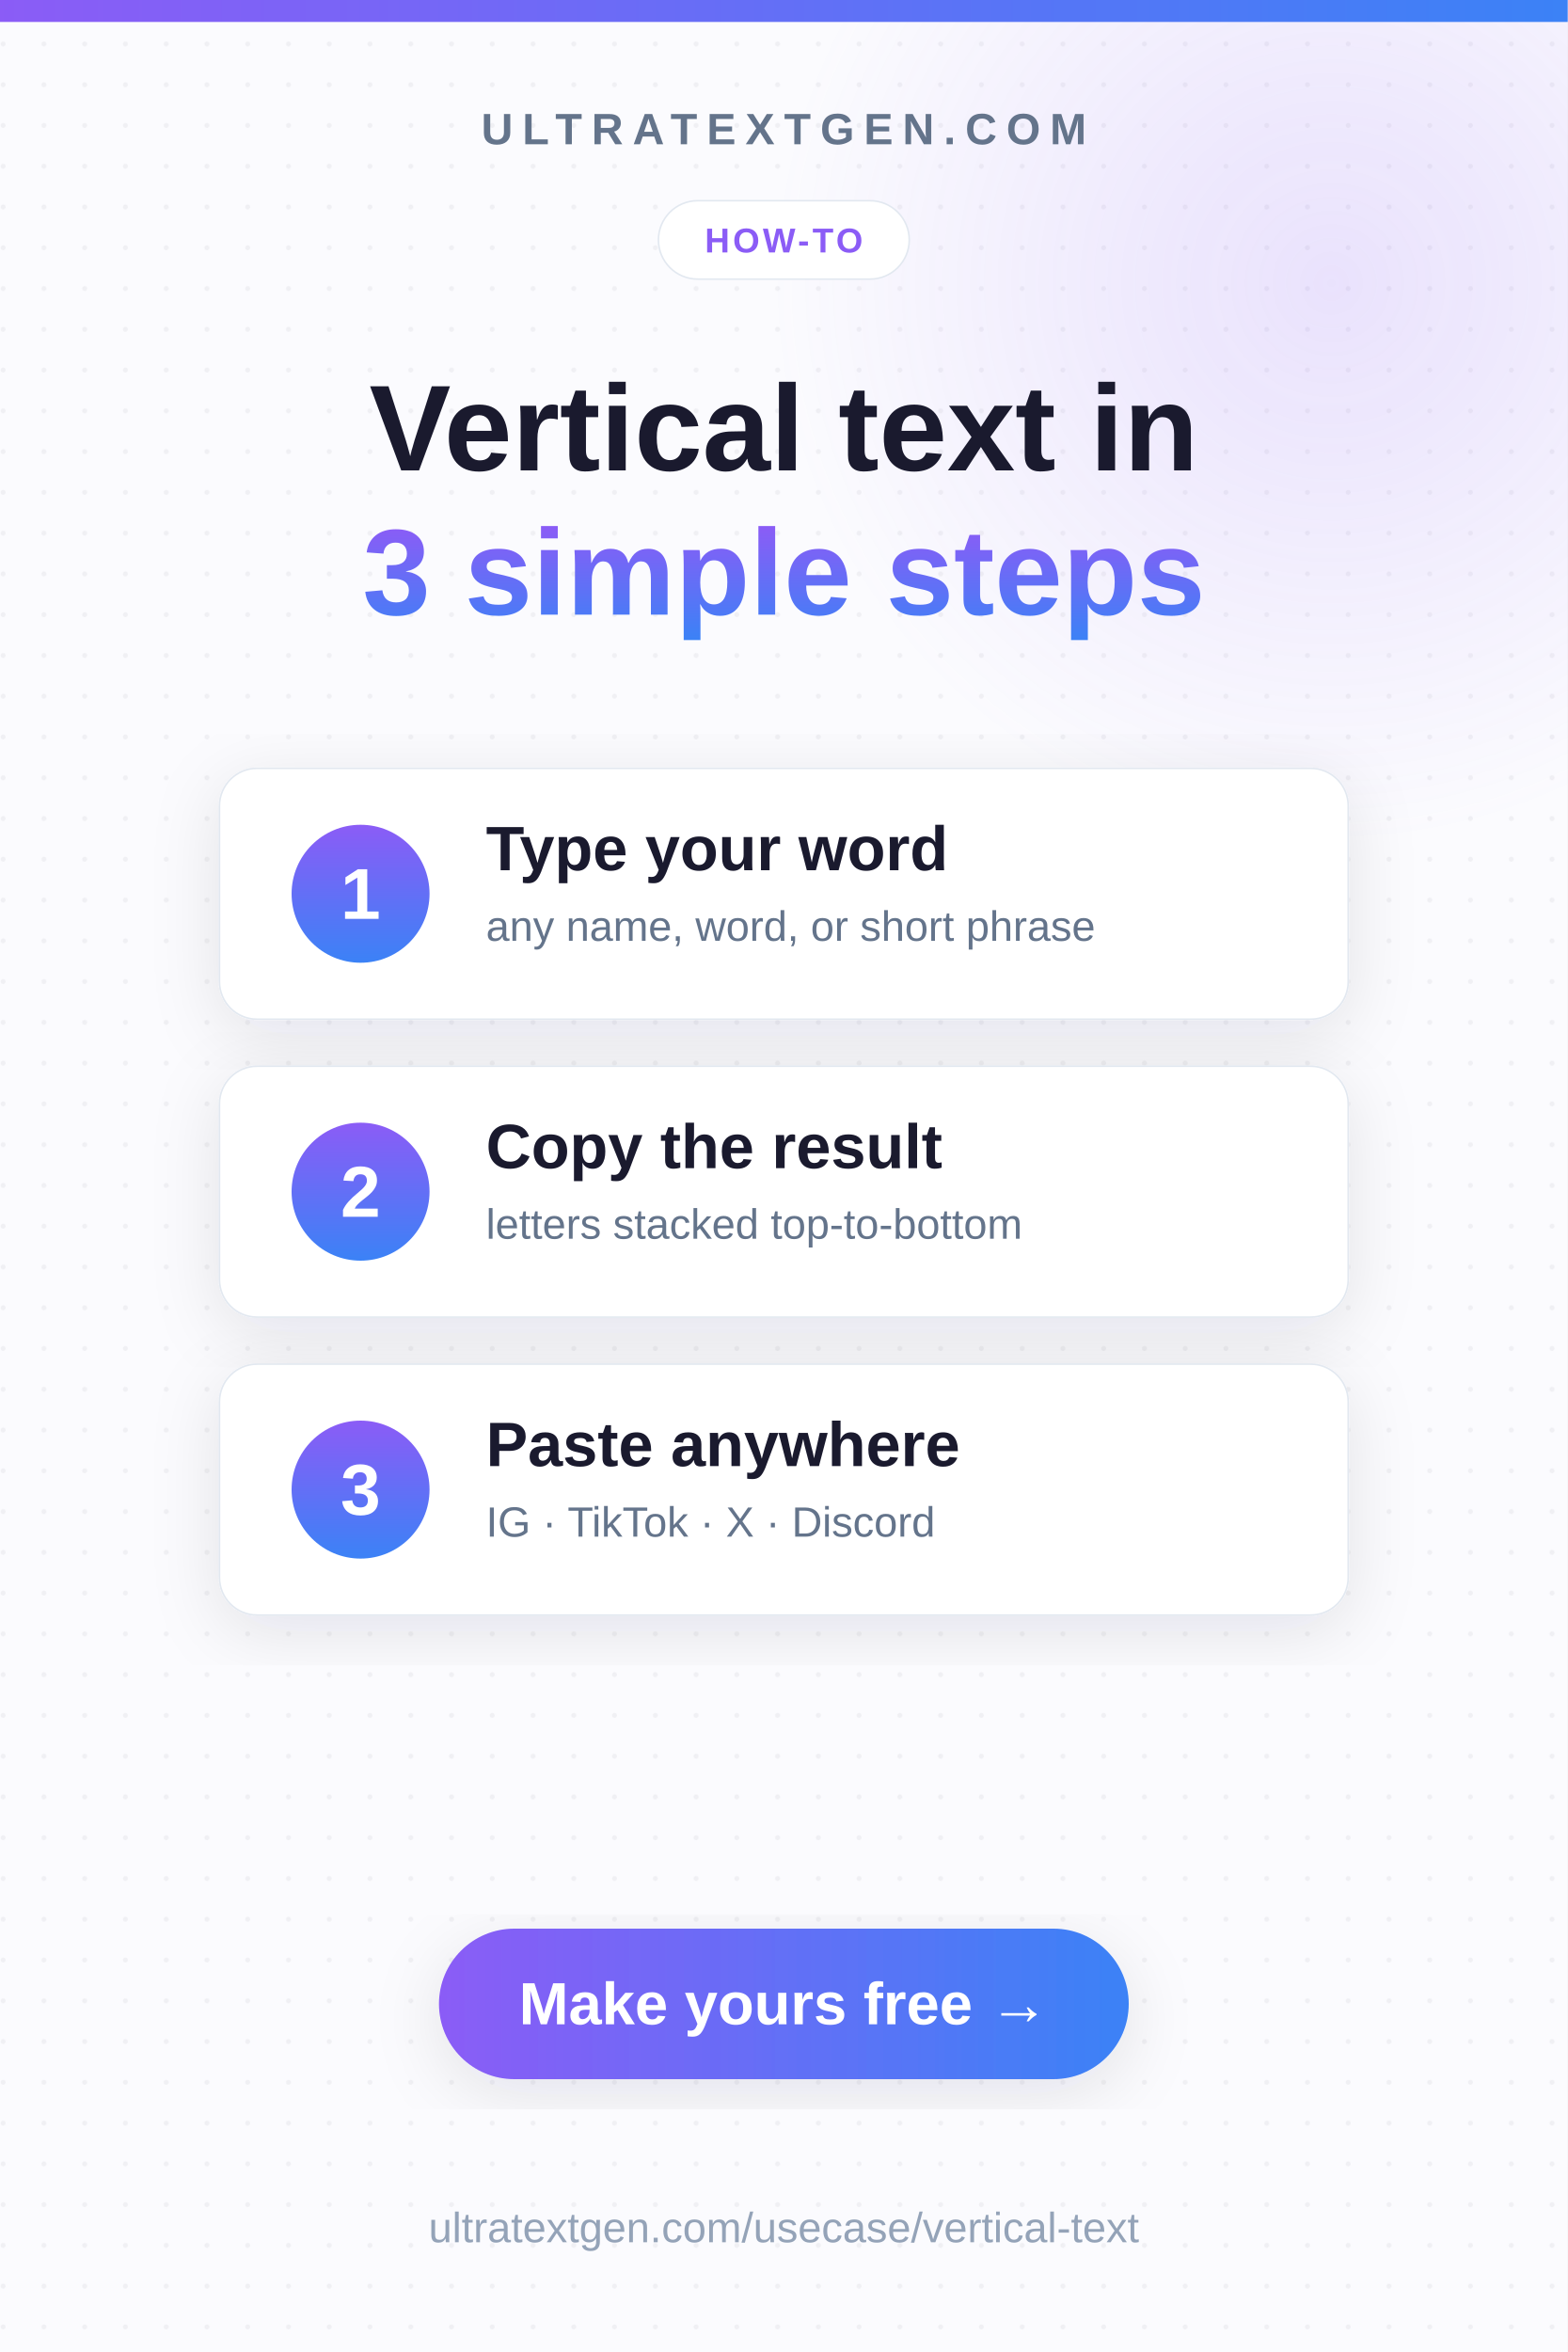
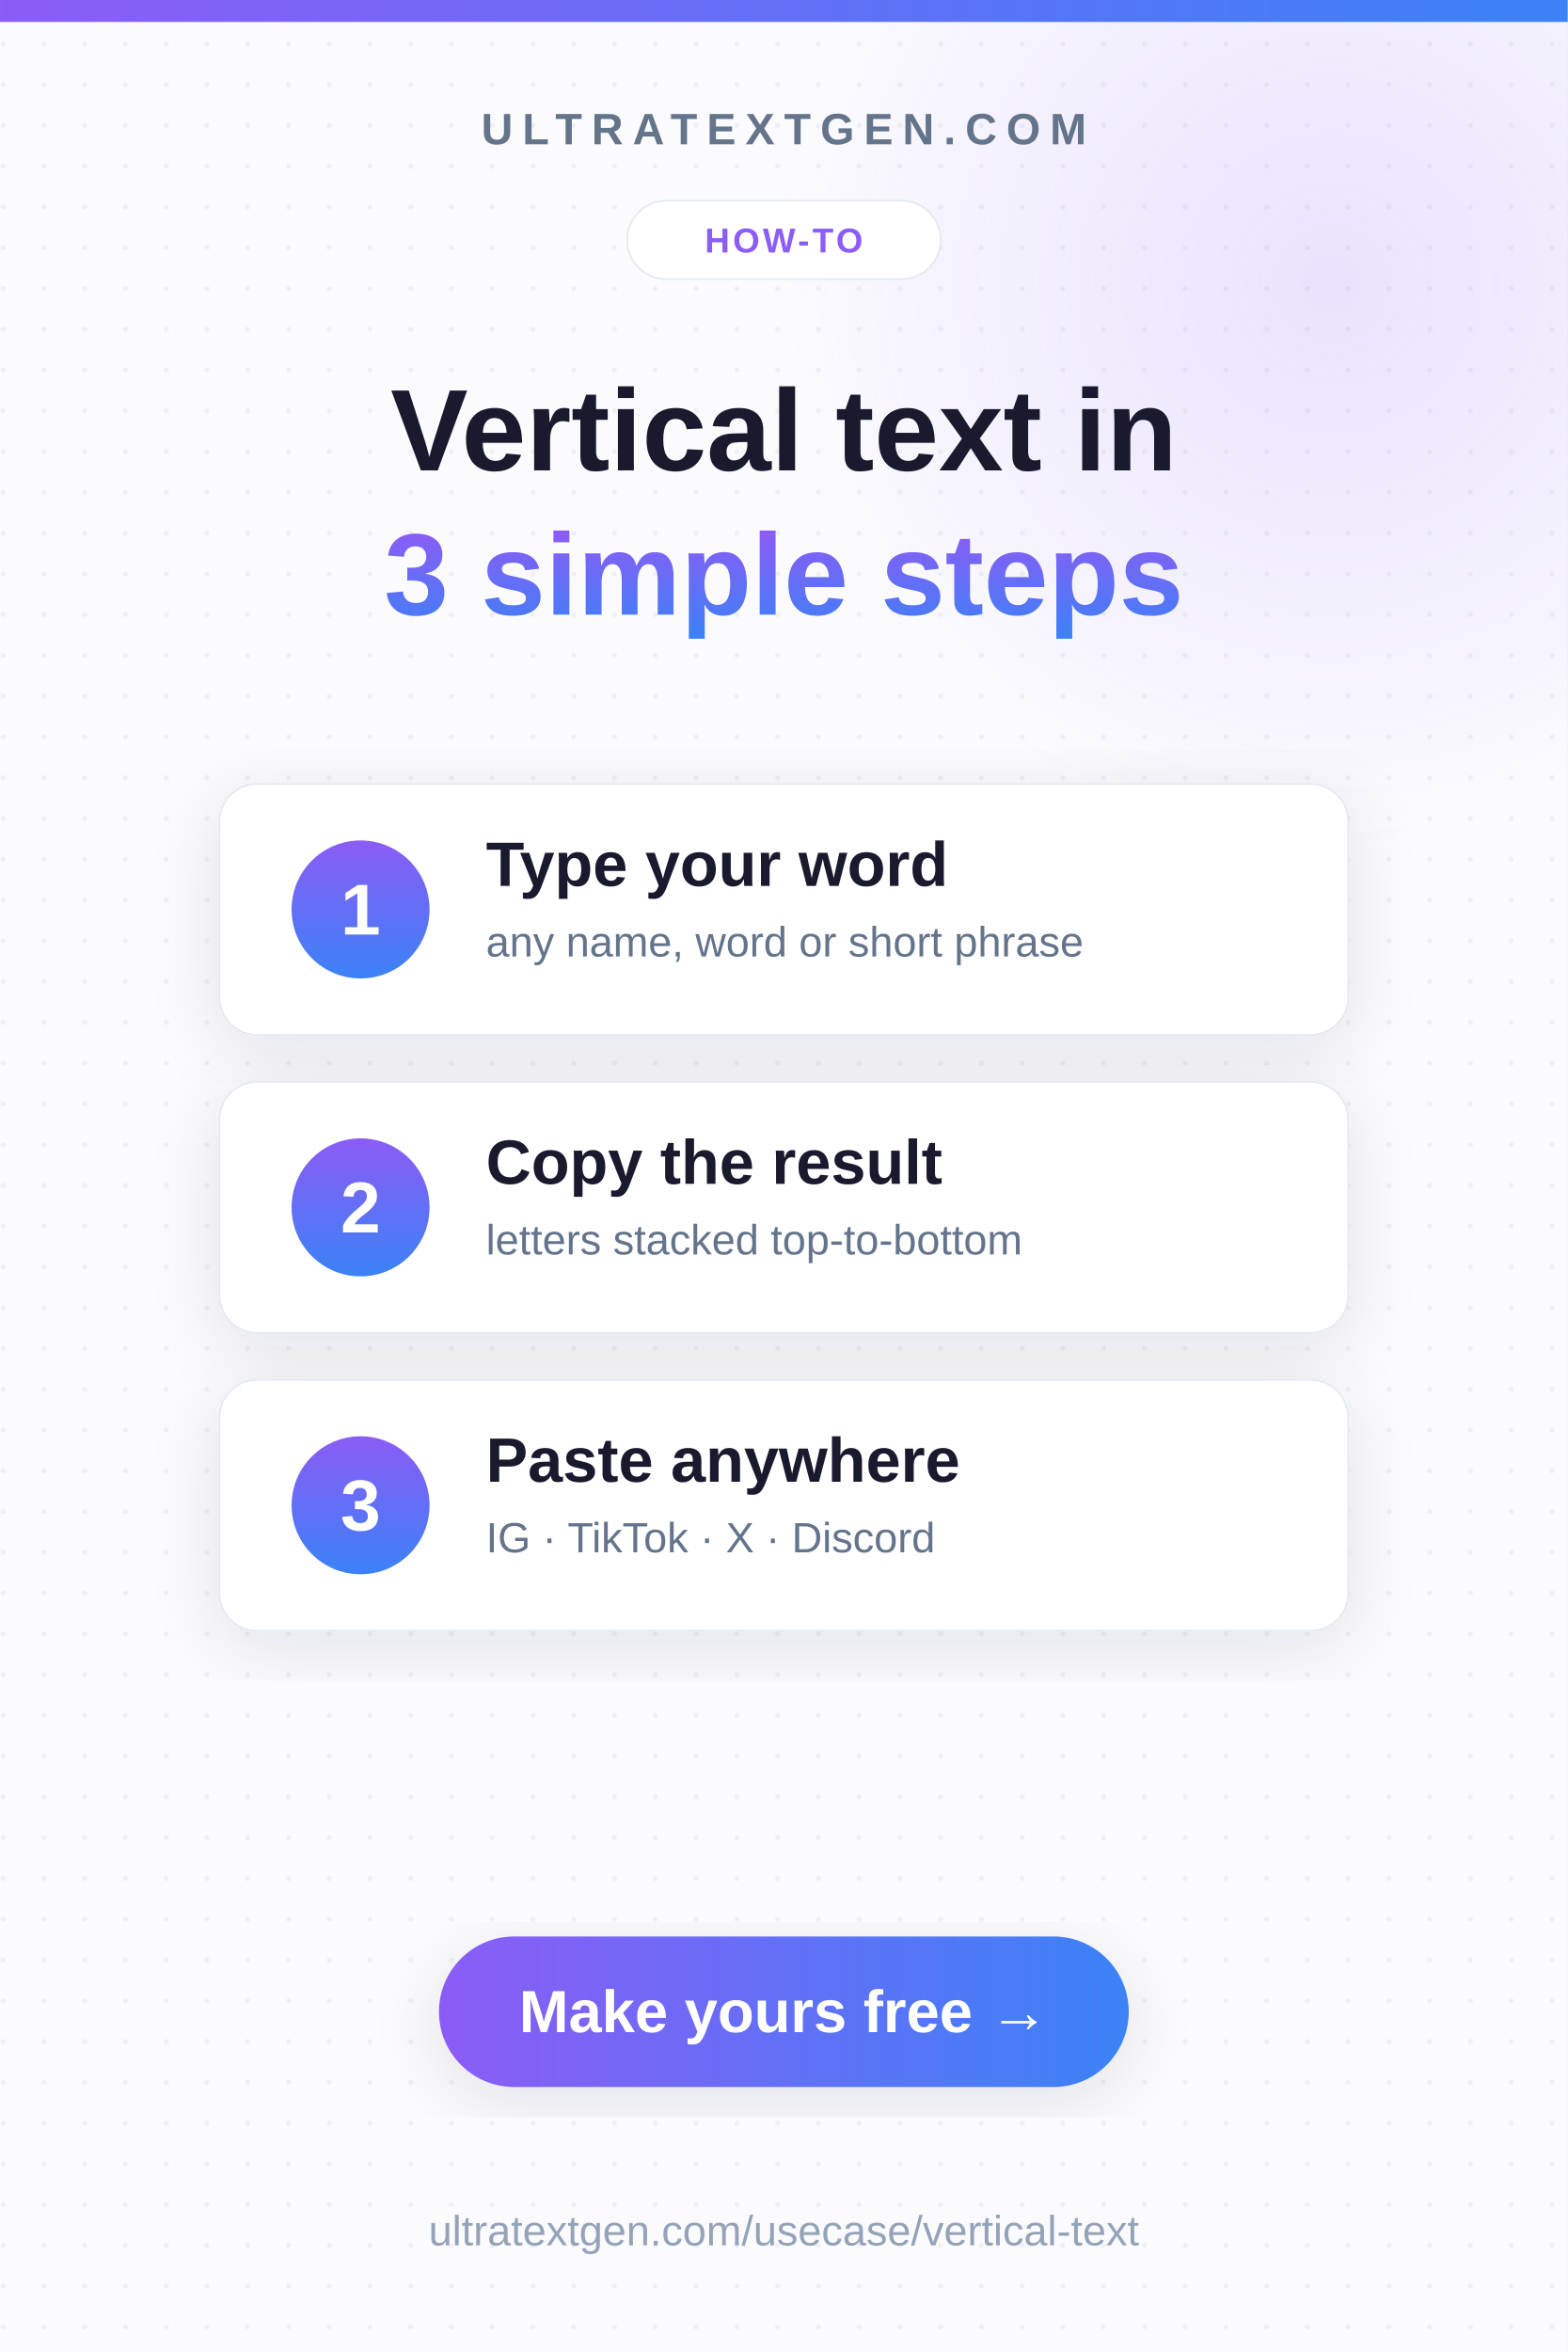
<svg xmlns="http://www.w3.org/2000/svg" viewBox="0 0 1000 1500" width="1000" height="1500" role="img" font-family="Liberation Sans, DejaVu Sans, Arial, sans-serif">
  <defs>
    <linearGradient id="g" x1="0" y1="0" x2="0" y2="1">
      <stop offset="0" stop-color="#8b5cf6" />
      <stop offset="1" stop-color="#3b82f6" />
    </linearGradient>
    <linearGradient id="gh" x1="0" y1="0" x2="1" y2="0">
      <stop offset="0" stop-color="#8b5cf6" />
      <stop offset="1" stop-color="#3b82f6" />
    </linearGradient>
    <radialGradient id="glow" cx="0.5" cy="0.5" r="0.5">
      <stop offset="0" stop-color="#8b5cf6" stop-opacity="0.16" />
      <stop offset="1" stop-color="#8b5cf6" stop-opacity="0" />
    </radialGradient>
    <pattern id="dots" width="26" height="26" patternUnits="userSpaceOnUse">
      <circle cx="2" cy="2" r="1.6" fill="#1a1a2e" opacity="0.05" />
    </pattern>
    <filter id="sh" x="-20%" y="-20%" width="140%" height="140%">
      <feDropShadow dx="0" dy="10" stdDeviation="22" flood-color="#1a1a2e" flood-opacity="0.10" />
    </filter>
  </defs>
  <rect width="1000" height="1500" fill="#FBFBFE" />
  <rect width="1000" height="1500" fill="url(#dots)" />
  <circle cx="850" cy="180" r="360" fill="url(#glow)" />
  <rect width="1000" height="14" fill="url(#gh)" />
  <text x="500" y="92" text-anchor="middle" font-size="28" font-weight="700" letter-spacing="6" fill="#64748b">ULTRATEXTGEN.COM</text>
-   <rect x="420" y="128" width="160" height="50" rx="25" fill="#ffffff" stroke="#e2e8f0" />
+   <rect x="400" y="128" width="200" height="50" rx="25" fill="#ffffff" stroke="#e2e8f0" />
  <text x="500" y="161" text-anchor="middle" font-size="22" font-weight="700" letter-spacing="2" fill="#8b5cf6">HOW-TO</text>
-   <text x="500" y="300" text-anchor="middle" font-size="78" font-weight="700" fill="#1a1a2e">Vertical text in</text>
-   <text x="500" y="392" text-anchor="middle" font-size="78" font-weight="700" fill="url(#g)">3 simple steps</text>
-   <rect x="140" y="490" width="720" height="160" rx="24" fill="#ffffff" stroke="#e2e8f0" filter="url(#sh)" />
-   <circle cx="230" cy="570" r="44" fill="url(#g)" />
-   <text x="230" y="586" text-anchor="middle" font-size="46" font-weight="700" fill="#ffffff">1</text>
-   <text x="310" y="555" font-size="40" font-weight="700" fill="#1a1a2e">Type your word</text>
-   <text x="310" y="600" font-size="27" fill="#64748b">any name, word, or short phrase</text>
-   <rect x="140" y="680" width="720" height="160" rx="24" fill="#ffffff" stroke="#e2e8f0" filter="url(#sh)" />
-   <circle cx="230" cy="760" r="44" fill="url(#g)" />
-   <text x="230" y="776" text-anchor="middle" font-size="46" font-weight="700" fill="#ffffff">2</text>
-   <text x="310" y="745" font-size="40" font-weight="700" fill="#1a1a2e">Copy the result</text>
-   <text x="310" y="790" font-size="27" fill="#64748b">letters stacked top-to-bottom</text>
-   <rect x="140" y="870" width="720" height="160" rx="24" fill="#ffffff" stroke="#e2e8f0" filter="url(#sh)" />
-   <circle cx="230" cy="950" r="44" fill="url(#g)" />
-   <text x="230" y="966" text-anchor="middle" font-size="46" font-weight="700" fill="#ffffff">3</text>
-   <text x="310" y="935" font-size="40" font-weight="700" fill="#1a1a2e">Paste anywhere</text>
-   <text x="310" y="980" font-size="27" fill="#64748b">IG · TikTok · X · Discord</text>
-   <rect x="280" y="1230" width="440" height="96" rx="48" fill="url(#gh)" filter="url(#sh)" />
-   <text x="500" y="1291" text-anchor="middle" font-size="38" font-weight="700" fill="#ffffff">Make yours free →</text>
-   <text x="500" y="1430" text-anchor="middle" font-size="27" fill="#94a3b8">ultratextgen.com/usecase/vertical-text</text>
+   <text x="500" y="300" text-anchor="middle" font-size="74" font-weight="700" fill="#1a1a2e">Vertical text in</text>
+   <text x="500" y="392" text-anchor="middle" font-size="74" font-weight="700" fill="url(#g)">3 simple steps</text>
+   <rect x="140" y="500" width="720" height="160" rx="24" fill="#ffffff" stroke="#e2e8f0" filter="url(#sh)" />
+   <circle cx="230" cy="580" r="44" fill="url(#g)" />
+   <text x="230" y="596" text-anchor="middle" font-size="46" font-weight="700" fill="#ffffff">1</text>
+   <text x="310" y="565" font-size="40" font-weight="700" fill="#1a1a2e">Type your word</text>
+   <text x="310" y="610" font-size="27" fill="#64748b">any name, word or short phrase</text>
+   <rect x="140" y="690" width="720" height="160" rx="24" fill="#ffffff" stroke="#e2e8f0" filter="url(#sh)" />
+   <circle cx="230" cy="770" r="44" fill="url(#g)" />
+   <text x="230" y="786" text-anchor="middle" font-size="46" font-weight="700" fill="#ffffff">2</text>
+   <text x="310" y="755" font-size="40" font-weight="700" fill="#1a1a2e">Copy the result</text>
+   <text x="310" y="800" font-size="27" fill="#64748b">letters stacked top-to-bottom</text>
+   <rect x="140" y="880" width="720" height="160" rx="24" fill="#ffffff" stroke="#e2e8f0" filter="url(#sh)" />
+   <circle cx="230" cy="960" r="44" fill="url(#g)" />
+   <text x="230" y="976" text-anchor="middle" font-size="46" font-weight="700" fill="#ffffff">3</text>
+   <text x="310" y="945" font-size="40" font-weight="700" fill="#1a1a2e">Paste anywhere</text>
+   <text x="310" y="990" font-size="27" fill="#64748b">IG · TikTok · X · Discord</text>
+   <rect x="280" y="1235" width="440" height="96" rx="48" fill="url(#gh)" filter="url(#sh)" />
+   <text x="500" y="1296" text-anchor="middle" font-size="38" font-weight="700" fill="#ffffff">Make yours free →</text>
+   <text x="500" y="1432" text-anchor="middle" font-size="27" fill="#94a3b8">ultratextgen.com/usecase/vertical-text</text>
</svg>
